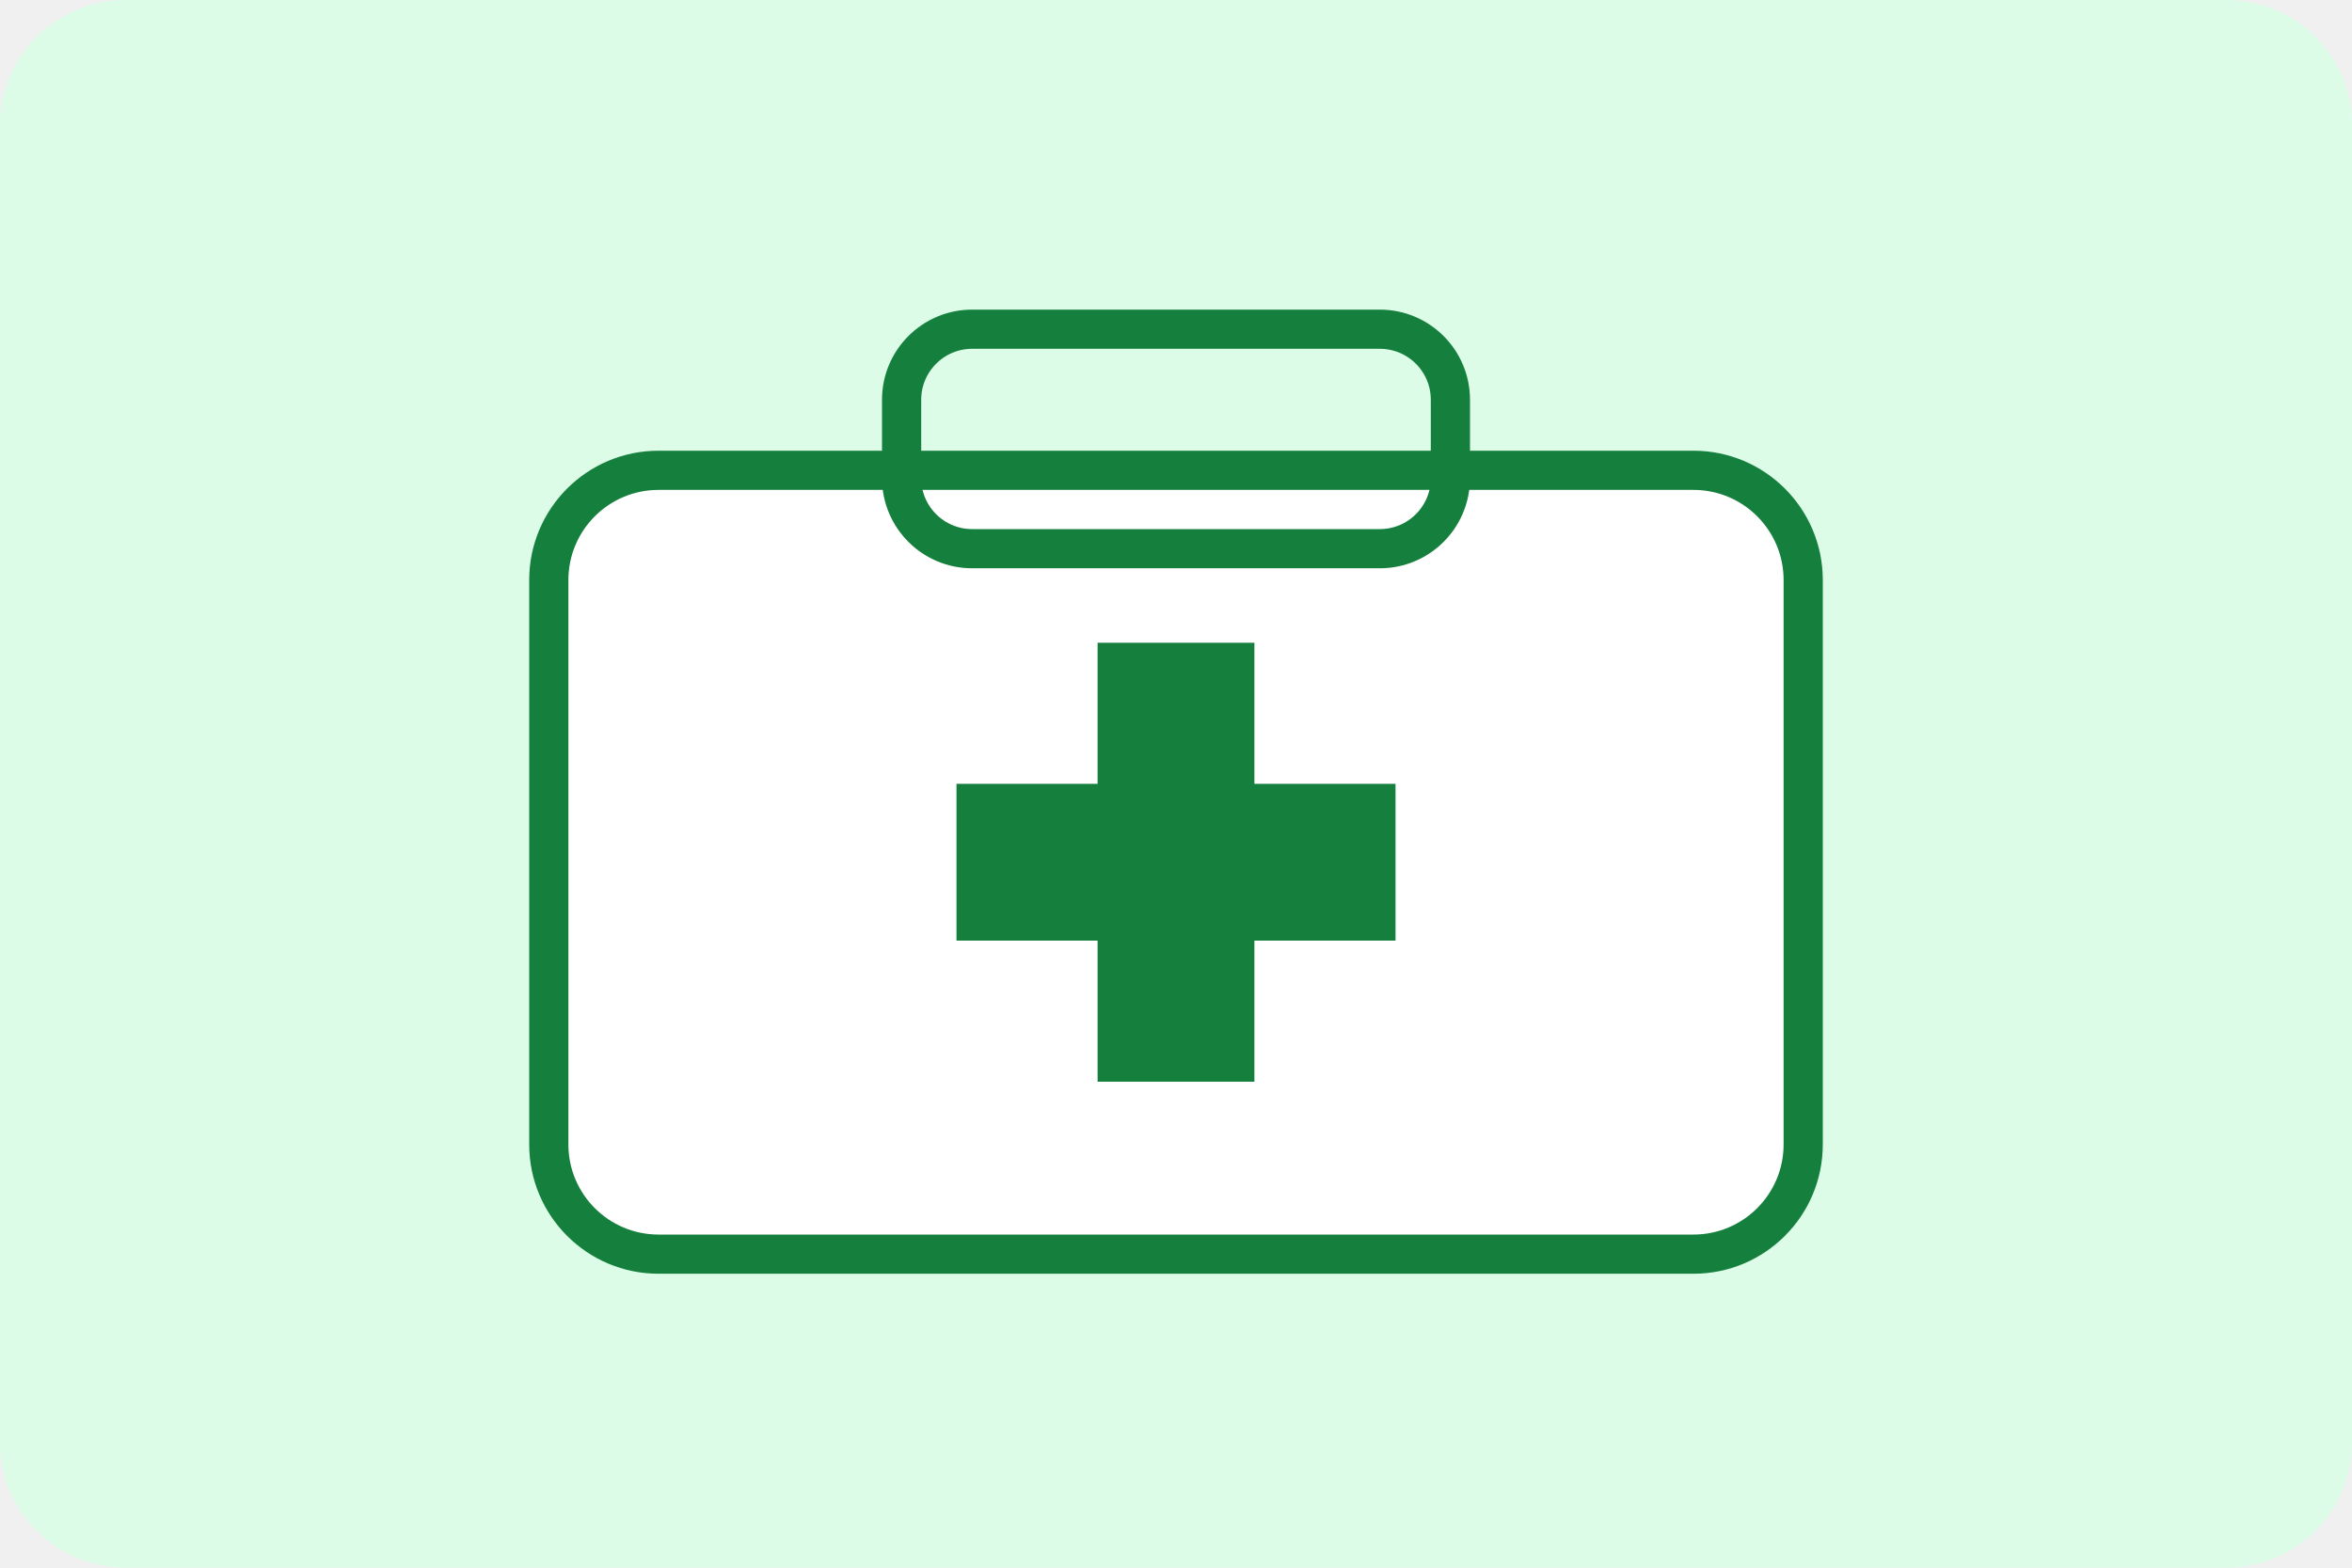
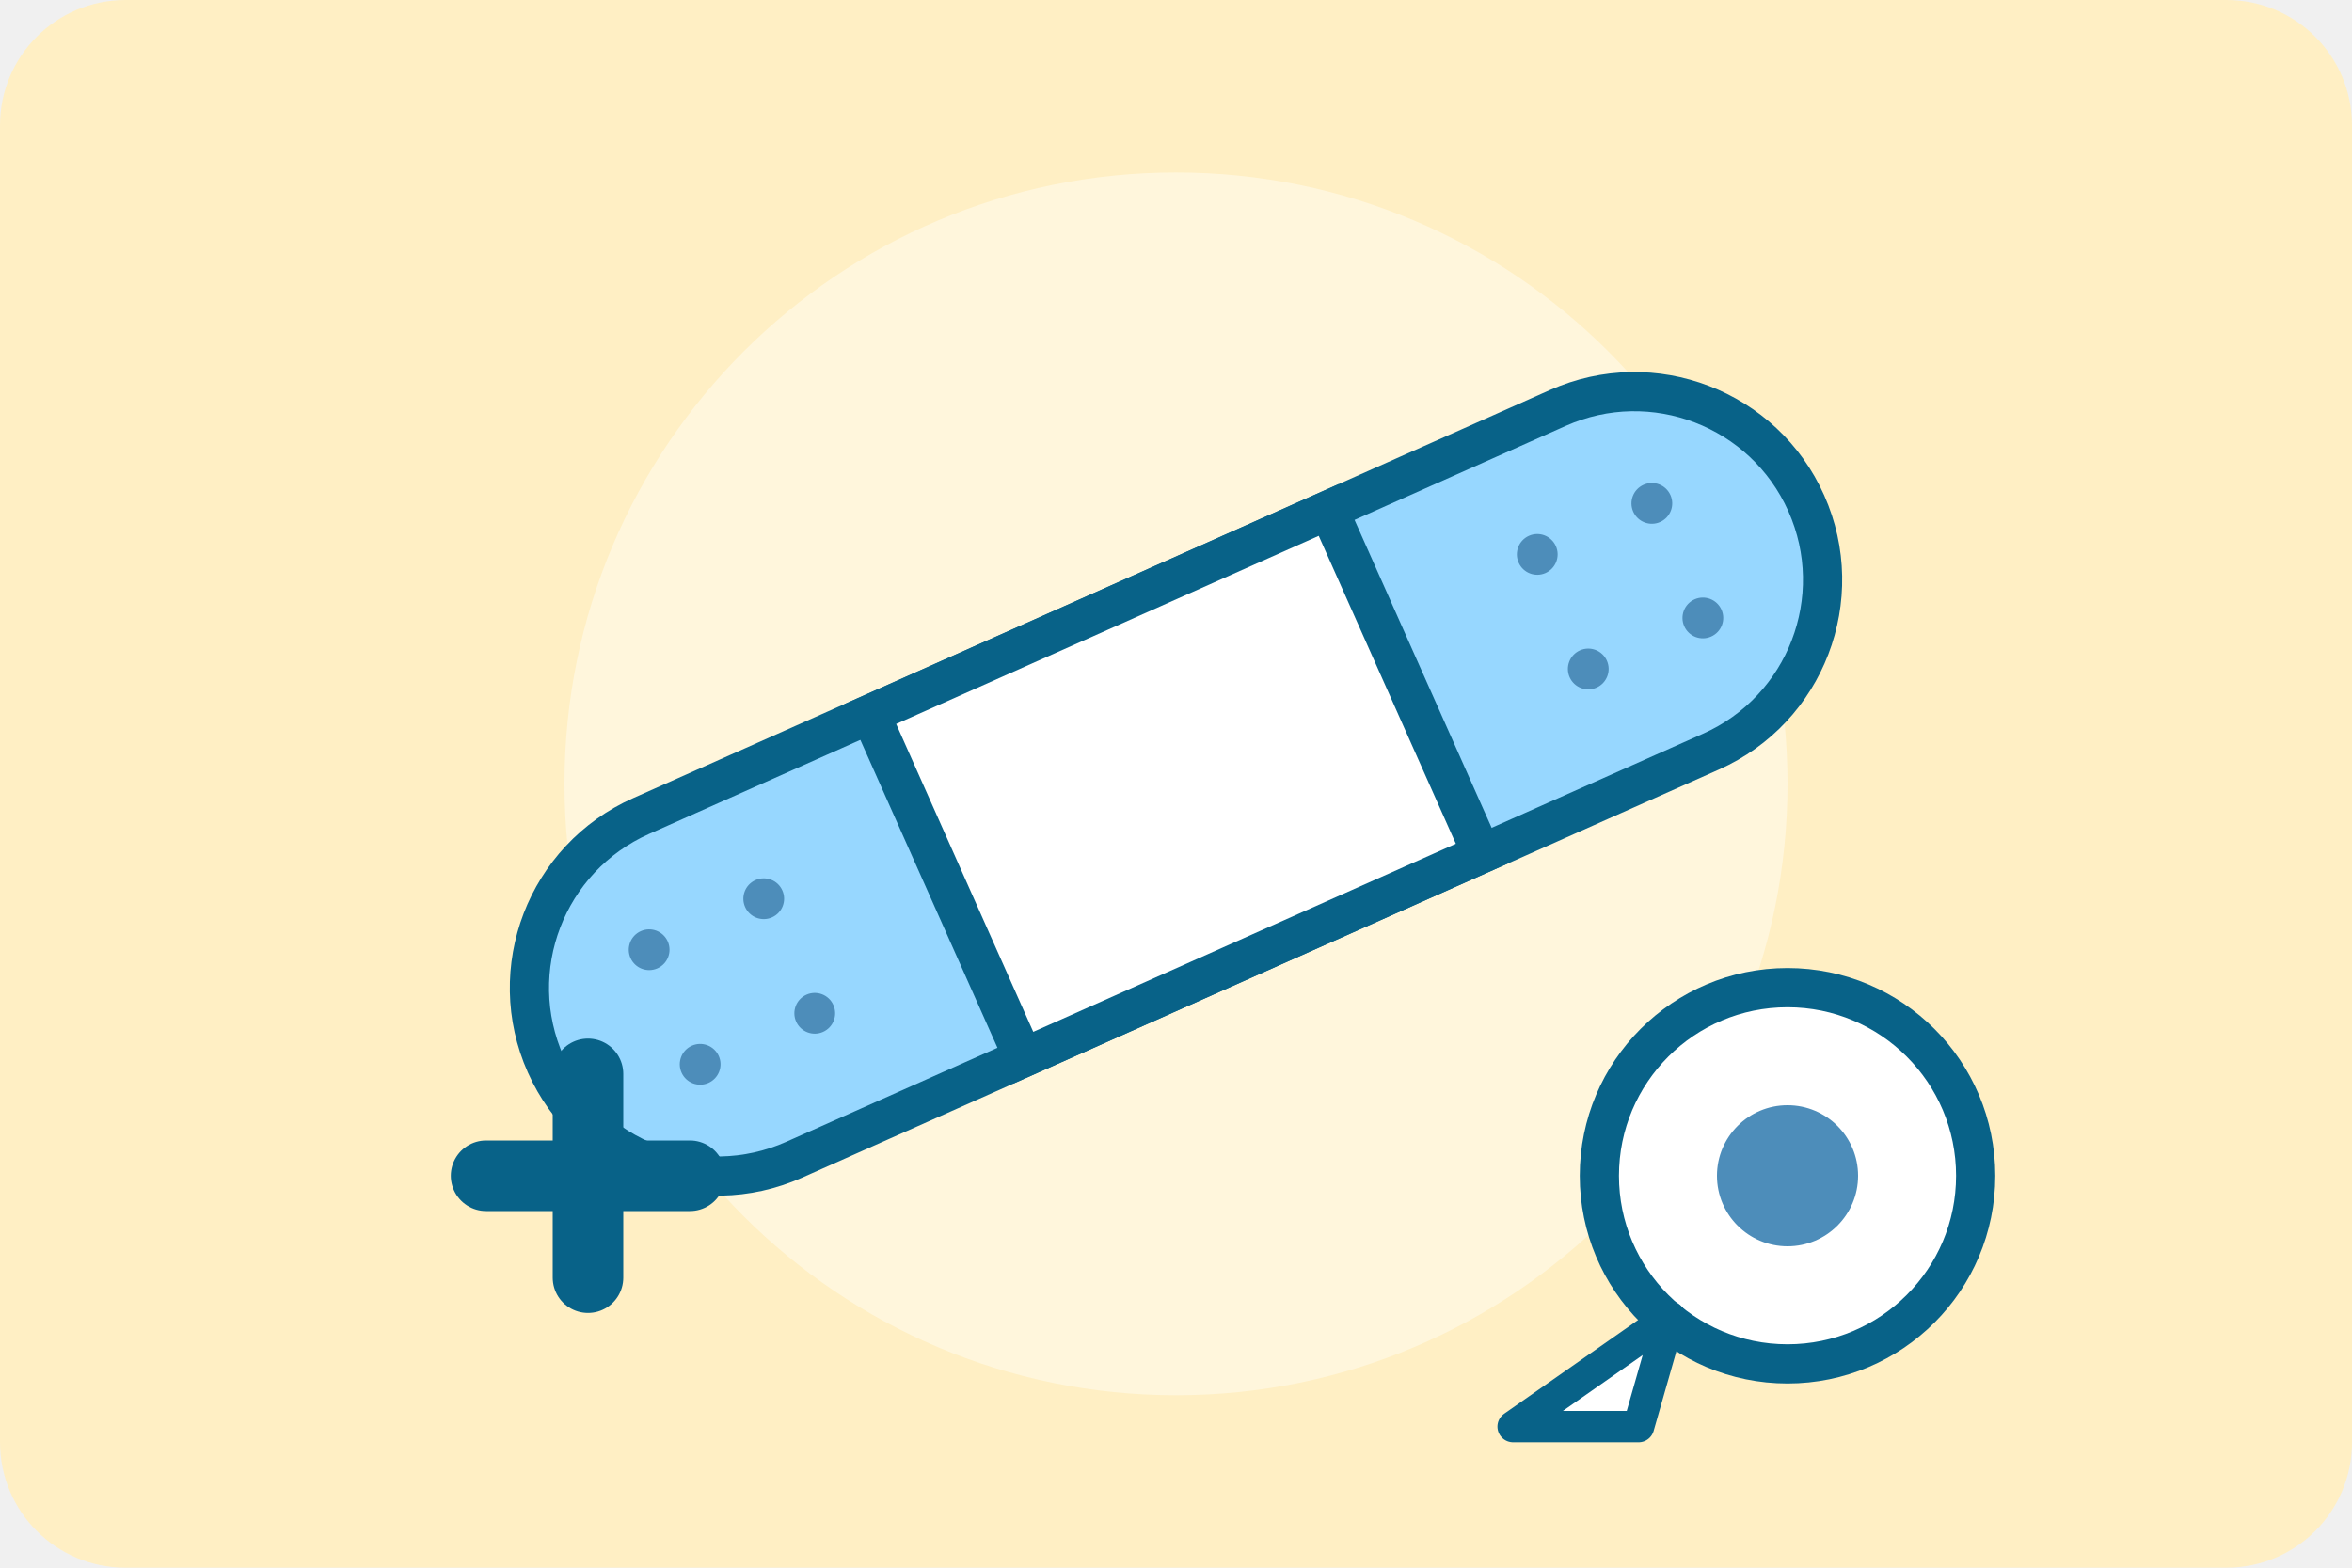
<svg xmlns="http://www.w3.org/2000/svg" viewBox="0 0 300 200">
-   <rect width="300" height="200" rx="16" fill="#dcfce7" />
-   <rect x="70" y="60" width="160" height="100" rx="14" fill="#fff" stroke="#15803d" stroke-width="5" />
-   <rect x="115" y="42" width="70" height="28" rx="9" fill="none" stroke="#15803d" stroke-width="5" />
-   <path d="M140 82h20v18h18v20h-18v18h-20v-18h-18v-20h18z" fill="#15803d" />
+   <rect width="300" height="200" rx="16" fill="#ffefc4" />
+   <circle cx="150" cy="100" r="78" fill="#fff6dc" />
+   <g transform="rotate(-24 150 100)">
+     <rect x="62" y="76" width="176" height="48" rx="24" fill="#97d7ff" stroke="#086288" stroke-width="5" />
+     <rect x="118" y="76" width="64" height="48" fill="#ffffff" stroke="#086288" stroke-width="5" />
+     <circle cx="80" cy="92" r="2.6" fill="#4d8dba" />
+     <circle cx="80" cy="108" r="2.6" fill="#4d8dba" />
+     <circle cx="96" cy="92" r="2.6" fill="#4d8dba" />
+     <circle cx="96" cy="108" r="2.6" fill="#4d8dba" />
+     <circle cx="204" cy="92" r="2.6" fill="#4d8dba" />
+     <circle cx="204" cy="108" r="2.6" fill="#4d8dba" />
+     <circle cx="220" cy="92" r="2.6" fill="#4d8dba" />
+     <circle cx="220" cy="108" r="2.6" fill="#4d8dba" />
+   </g>
+   <circle cx="228" cy="150" r="24" fill="#ffffff" stroke="#086288" stroke-width="5" />
+   <circle cx="228" cy="150" r="9" fill="#4d8dba" />
+   <path d="M213 168 l-20 14h16z" fill="#ffffff" stroke="#086288" stroke-width="4" stroke-linejoin="round" />
+   <path d="M62 150h26M75 137v26" stroke="#086288" stroke-width="9" stroke-linecap="round" />
</svg>
